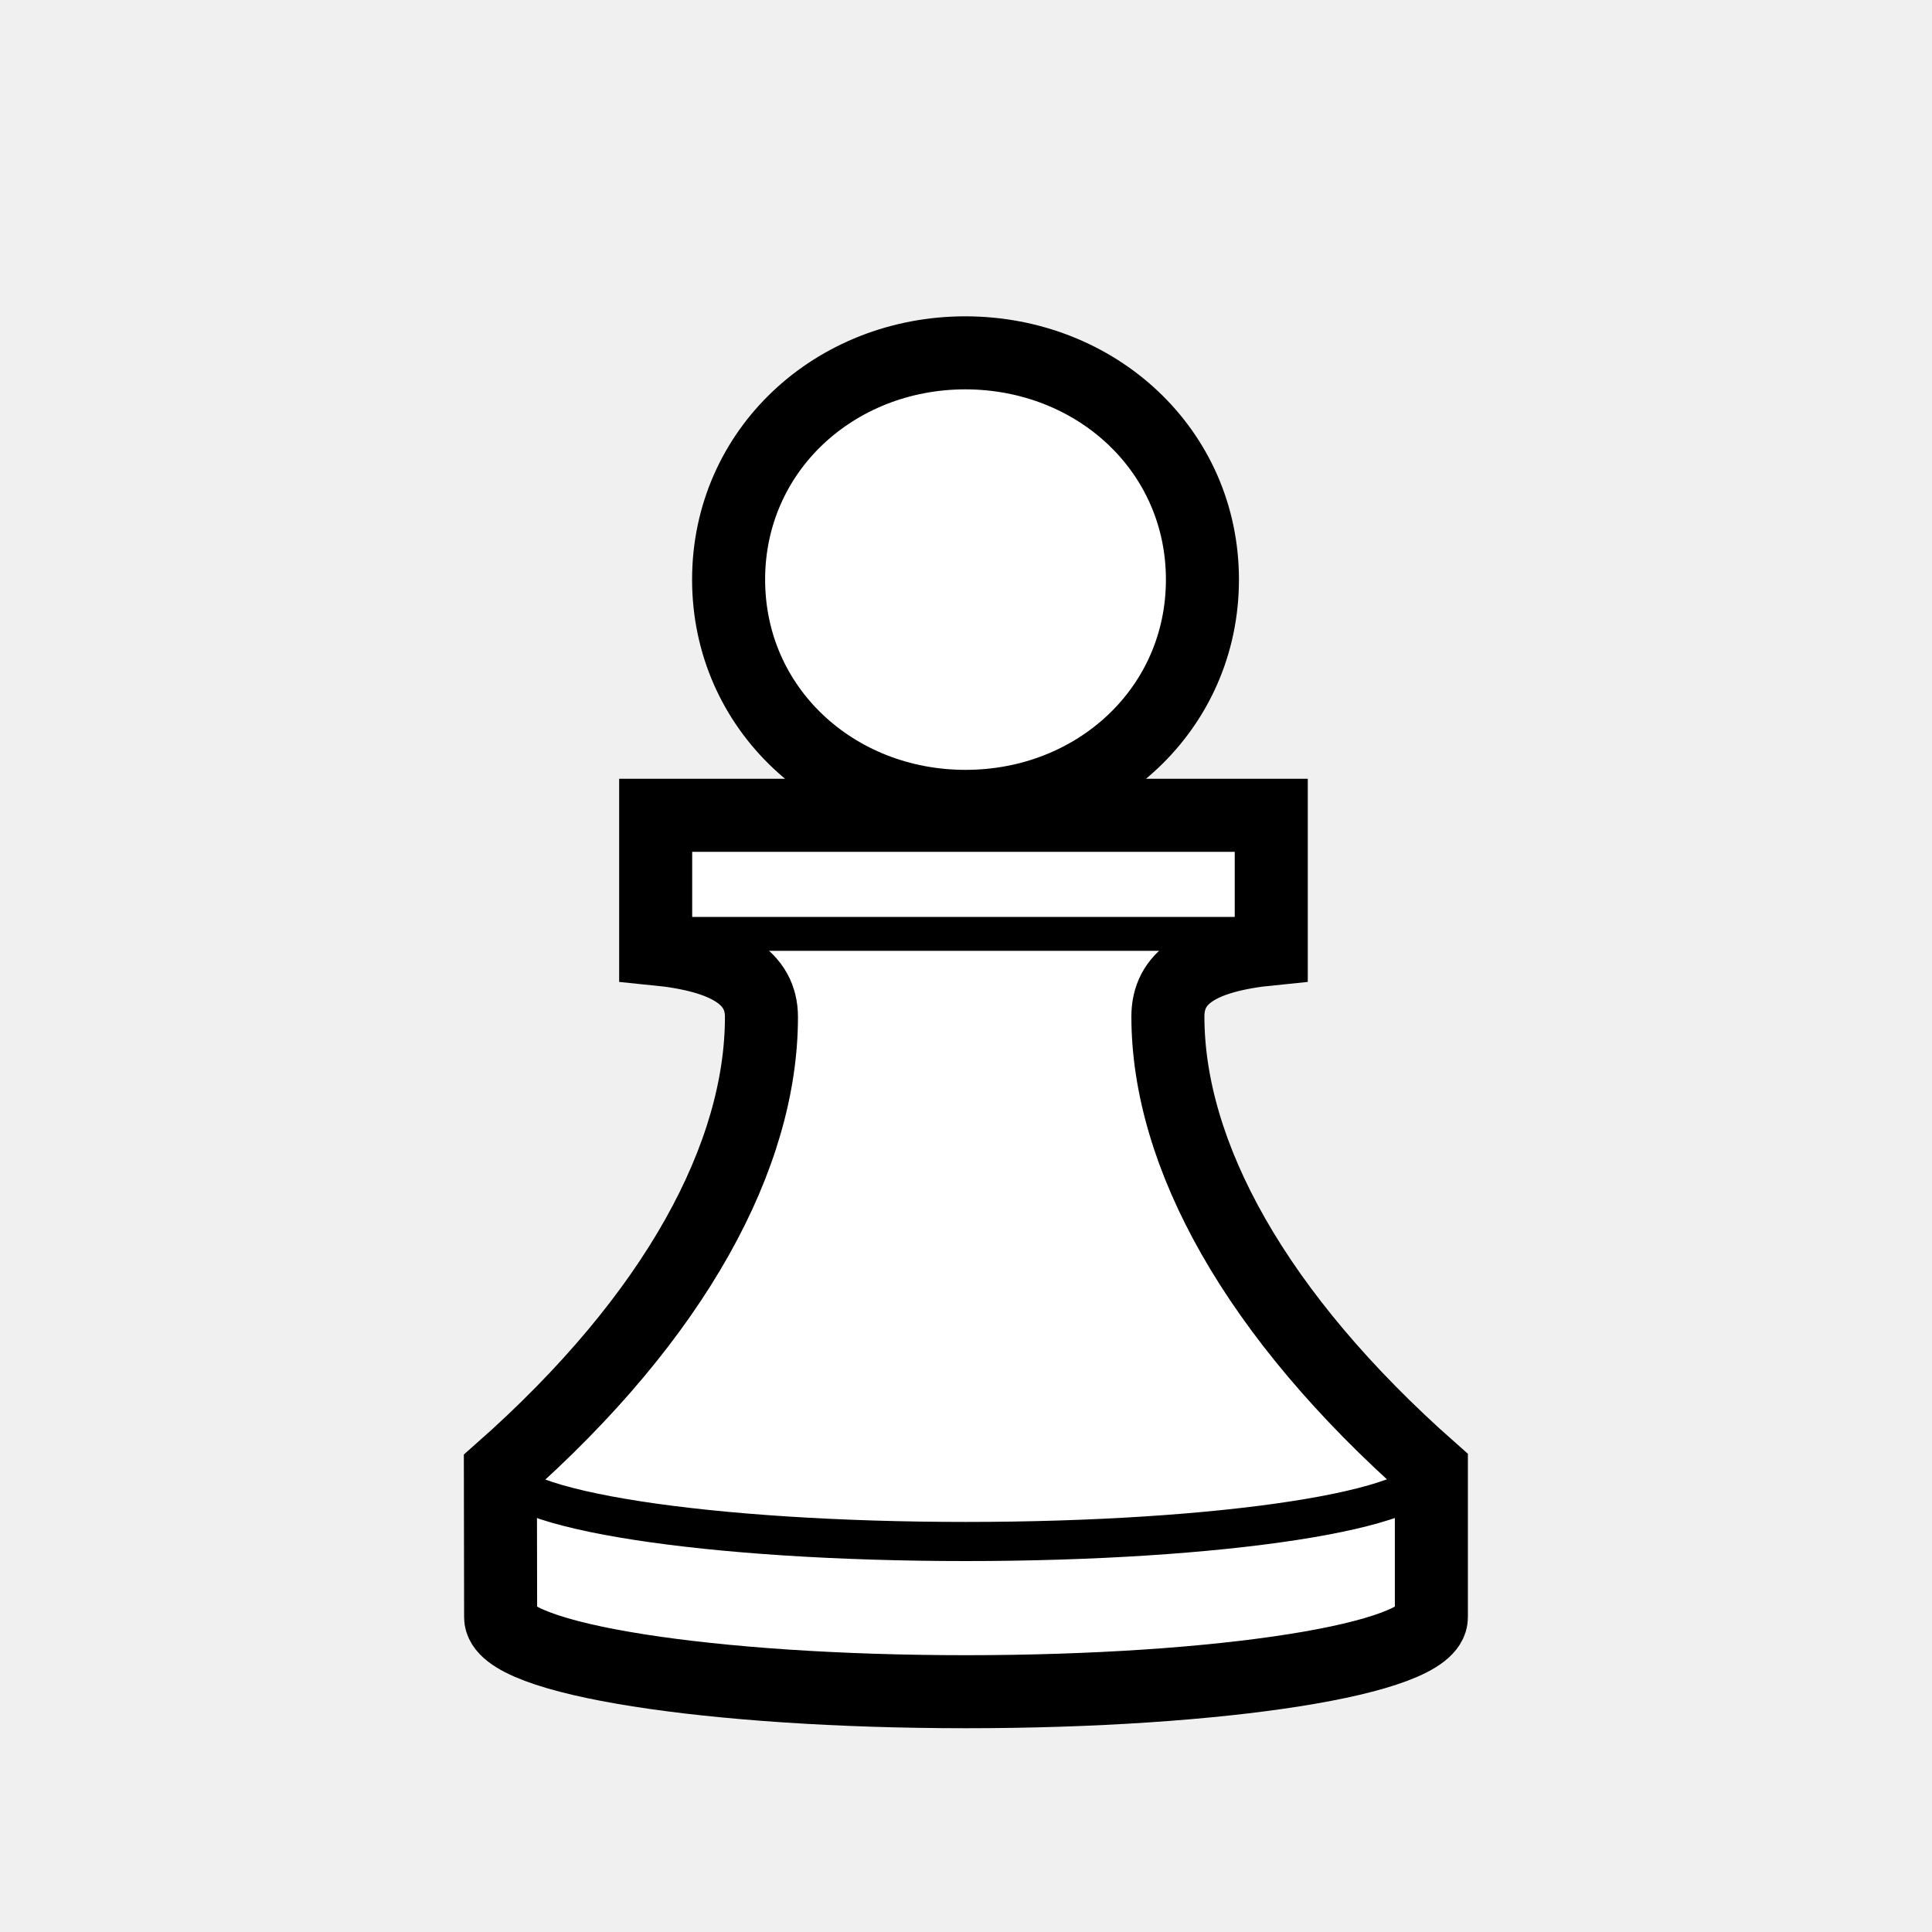
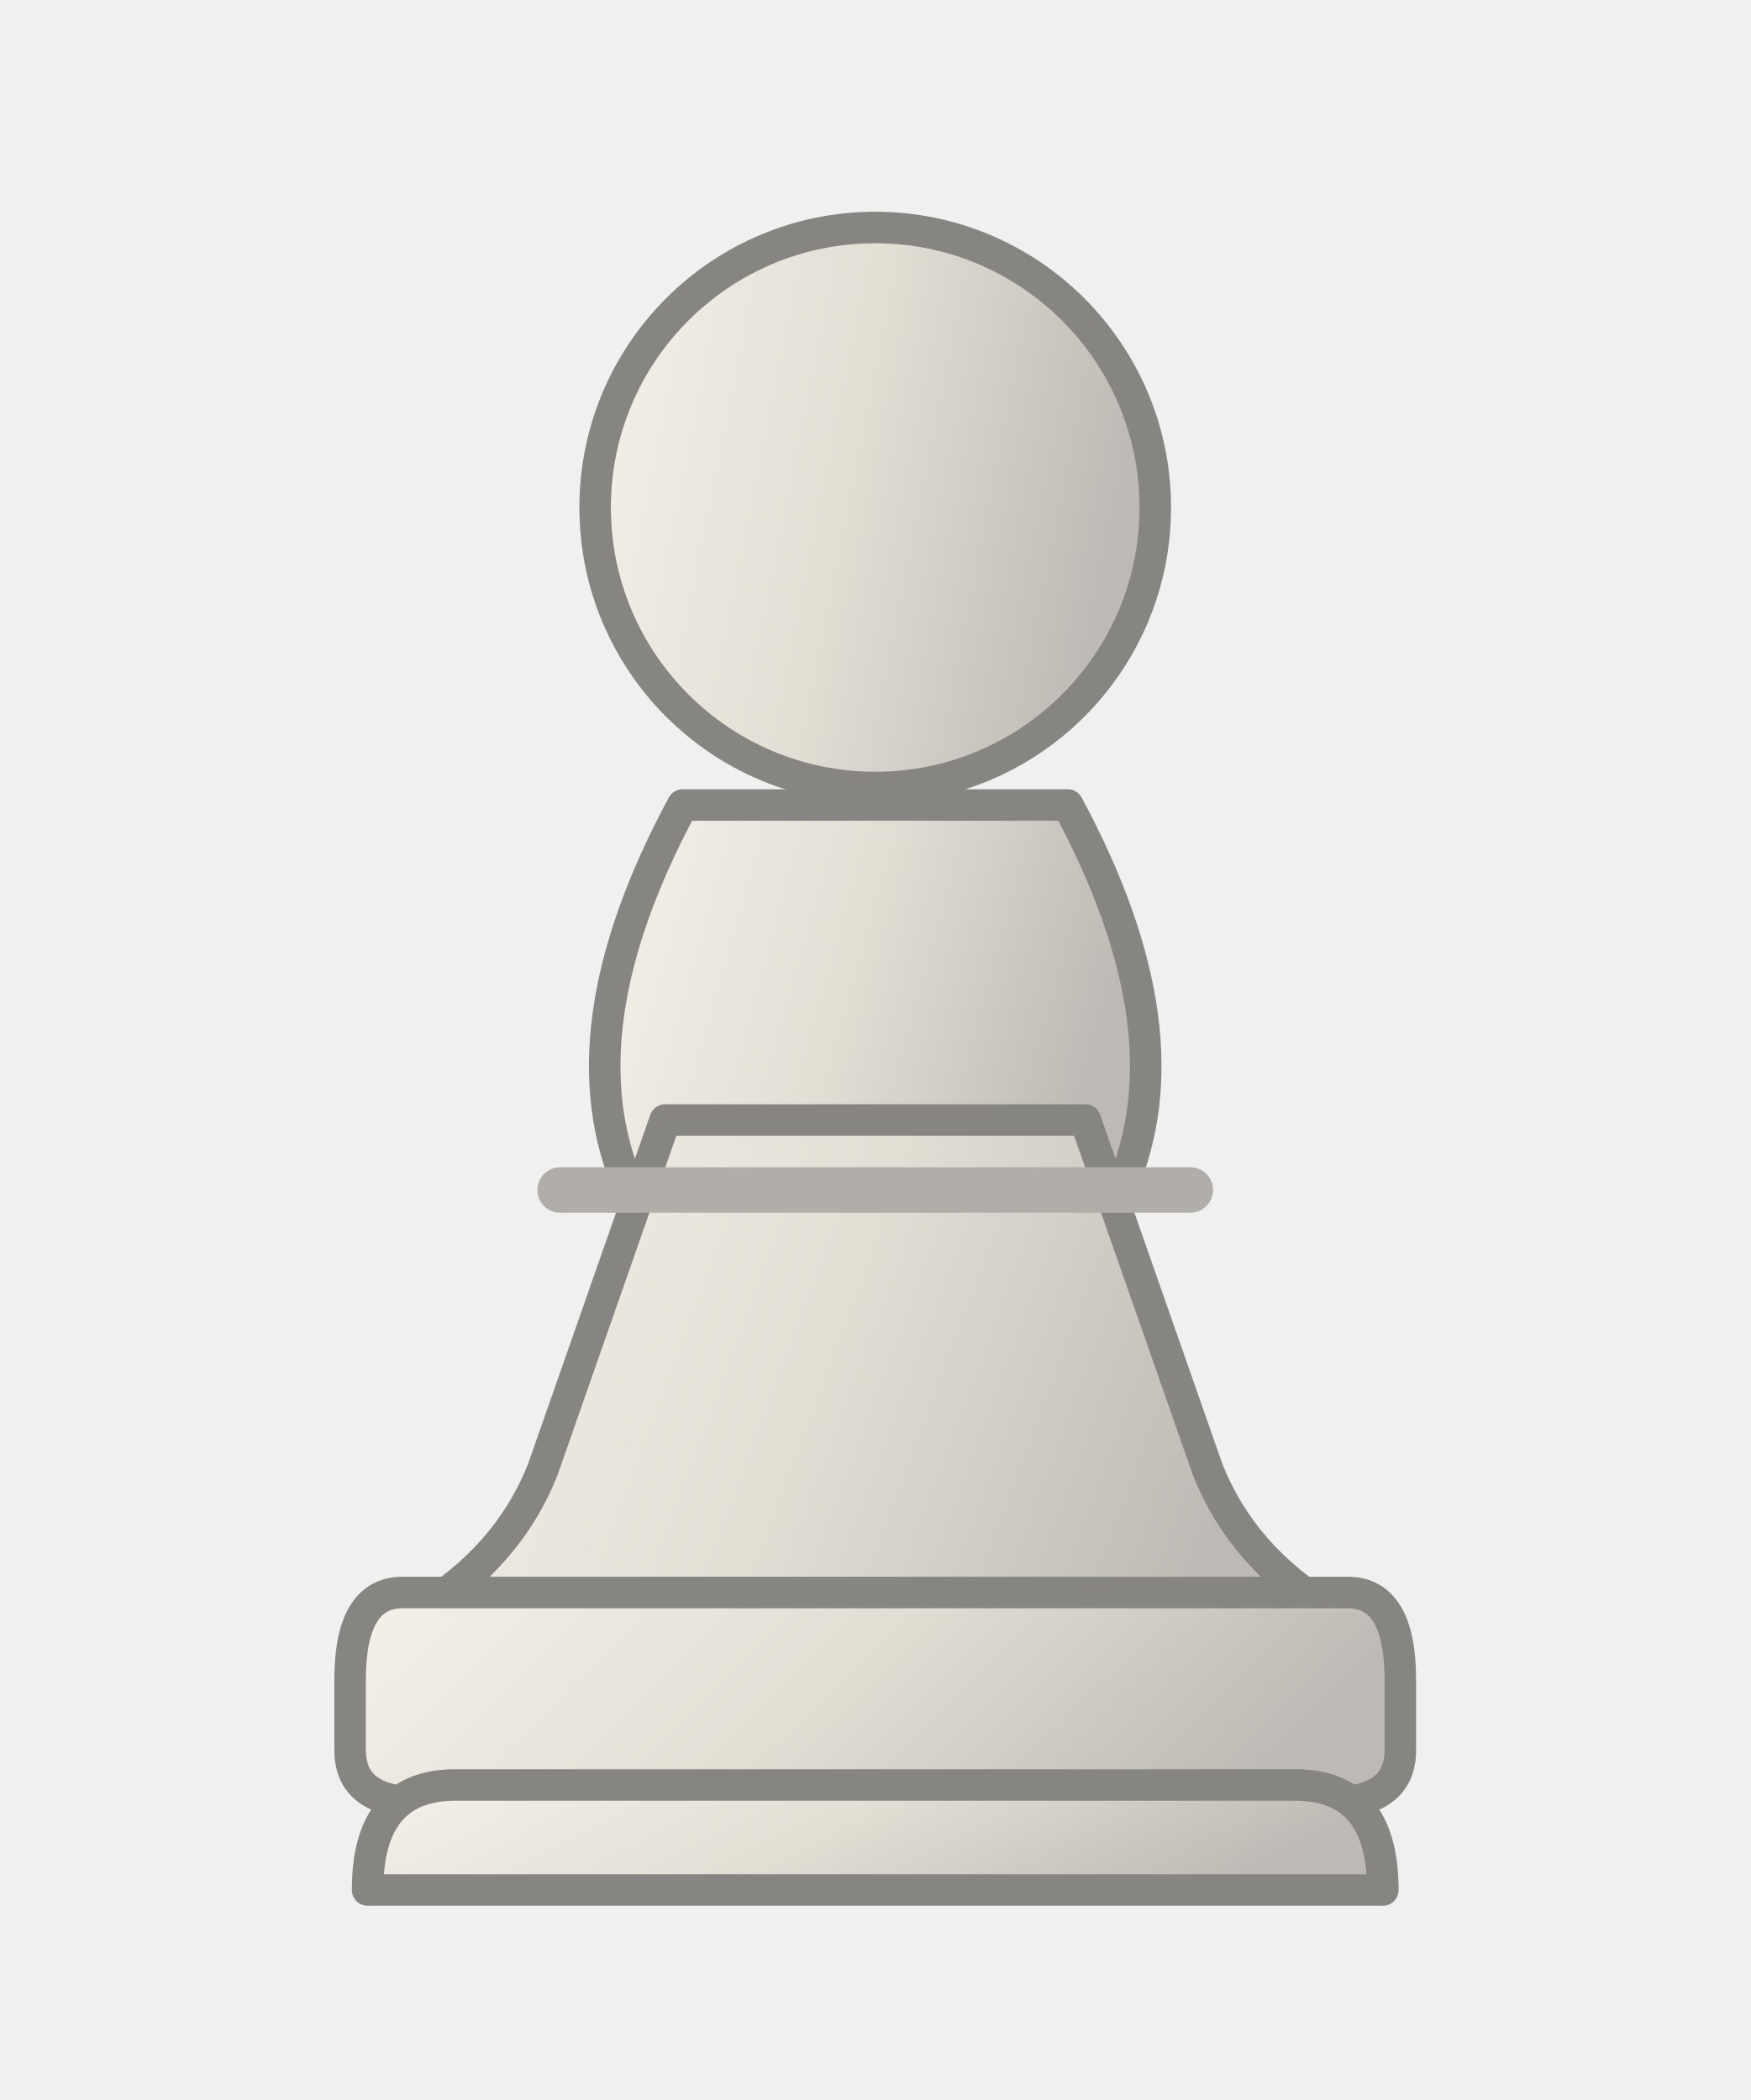
- <svg xmlns="http://www.w3.org/2000/svg" style="color-scheme:light only" viewBox="0 0 800 800">
-   <g stroke="#000" stroke-miterlimit="10">
-     <path fill="#fff" stroke-width="30.24" d="M497.9 240c0 53.6-44 93.9-98.1 93.9s-98.1-40.3-98.1-93.9 44-93.9 98.1-93.9c54.2.1 98.1 40.4 98.1 93.9zm28.5 97.6v55.3c-30.2 3-42.8 12.1-42.8 28 0 56.9 36 123.4 109.1 187.9v60.9c0 17.4-87.5 30.8-192.7 30.8s-192.7-13.4-192.7-30.8l-.1-60.6c73.1-64.5 108.1-131.1 108.1-188 0-15.9-13.6-25.2-43.8-28.2v-55.3z" />
-     <path fill="none" stroke-width="16.2" d="M207.2 608c0 17.4 87.5 30.3 192.7 30.3s192.6-12.9 192.6-30.2" />
-     <path fill="none" stroke-width="14.04" d="M272.6 386.7h252.7" />
-   </g>
+ <svg xmlns="http://www.w3.org/2000/svg" viewBox="0 0 100 120">
+   <defs>
+     <linearGradient id="f" x1="0" x2="1" y1="0" y2=".2">
+       <stop stop-color="#f5f1e9" />
+       <stop offset=".52" stop-color="#e3ded4" />
+       <stop offset="1" stop-color="#bdb9b4" />
+     </linearGradient>
+   </defs>
+   <style>.face{fill:url(#f);stroke:#868581;stroke-width:1.8;stroke-linejoin:round}.line{fill:none;stroke:#b1aea9;stroke-width:2.6;stroke-linecap:round}.eye{fill:#4d5055}</style>
+   <circle cx="50" cy="29" r="16" class="face" />
+   <path d="M39 46H61Q68 59 64 68H36Q32 59 39 46z" class="face" />
+   <path class="face" d="M38 64H62L69 84Q71 89 76 92H24Q29 89 31 84z" />
+   <path class="line" d="M32 68H68" />
+   <path class="face" d="M23 91H77Q80 91 80 96V100Q80 103 76 103H24Q20 103 20 100V96Q20 91 23 91z" />
+   <path class="face" d="M26 102H74Q79 102 79 108H21Q21 102 26 102z" />
</svg>
